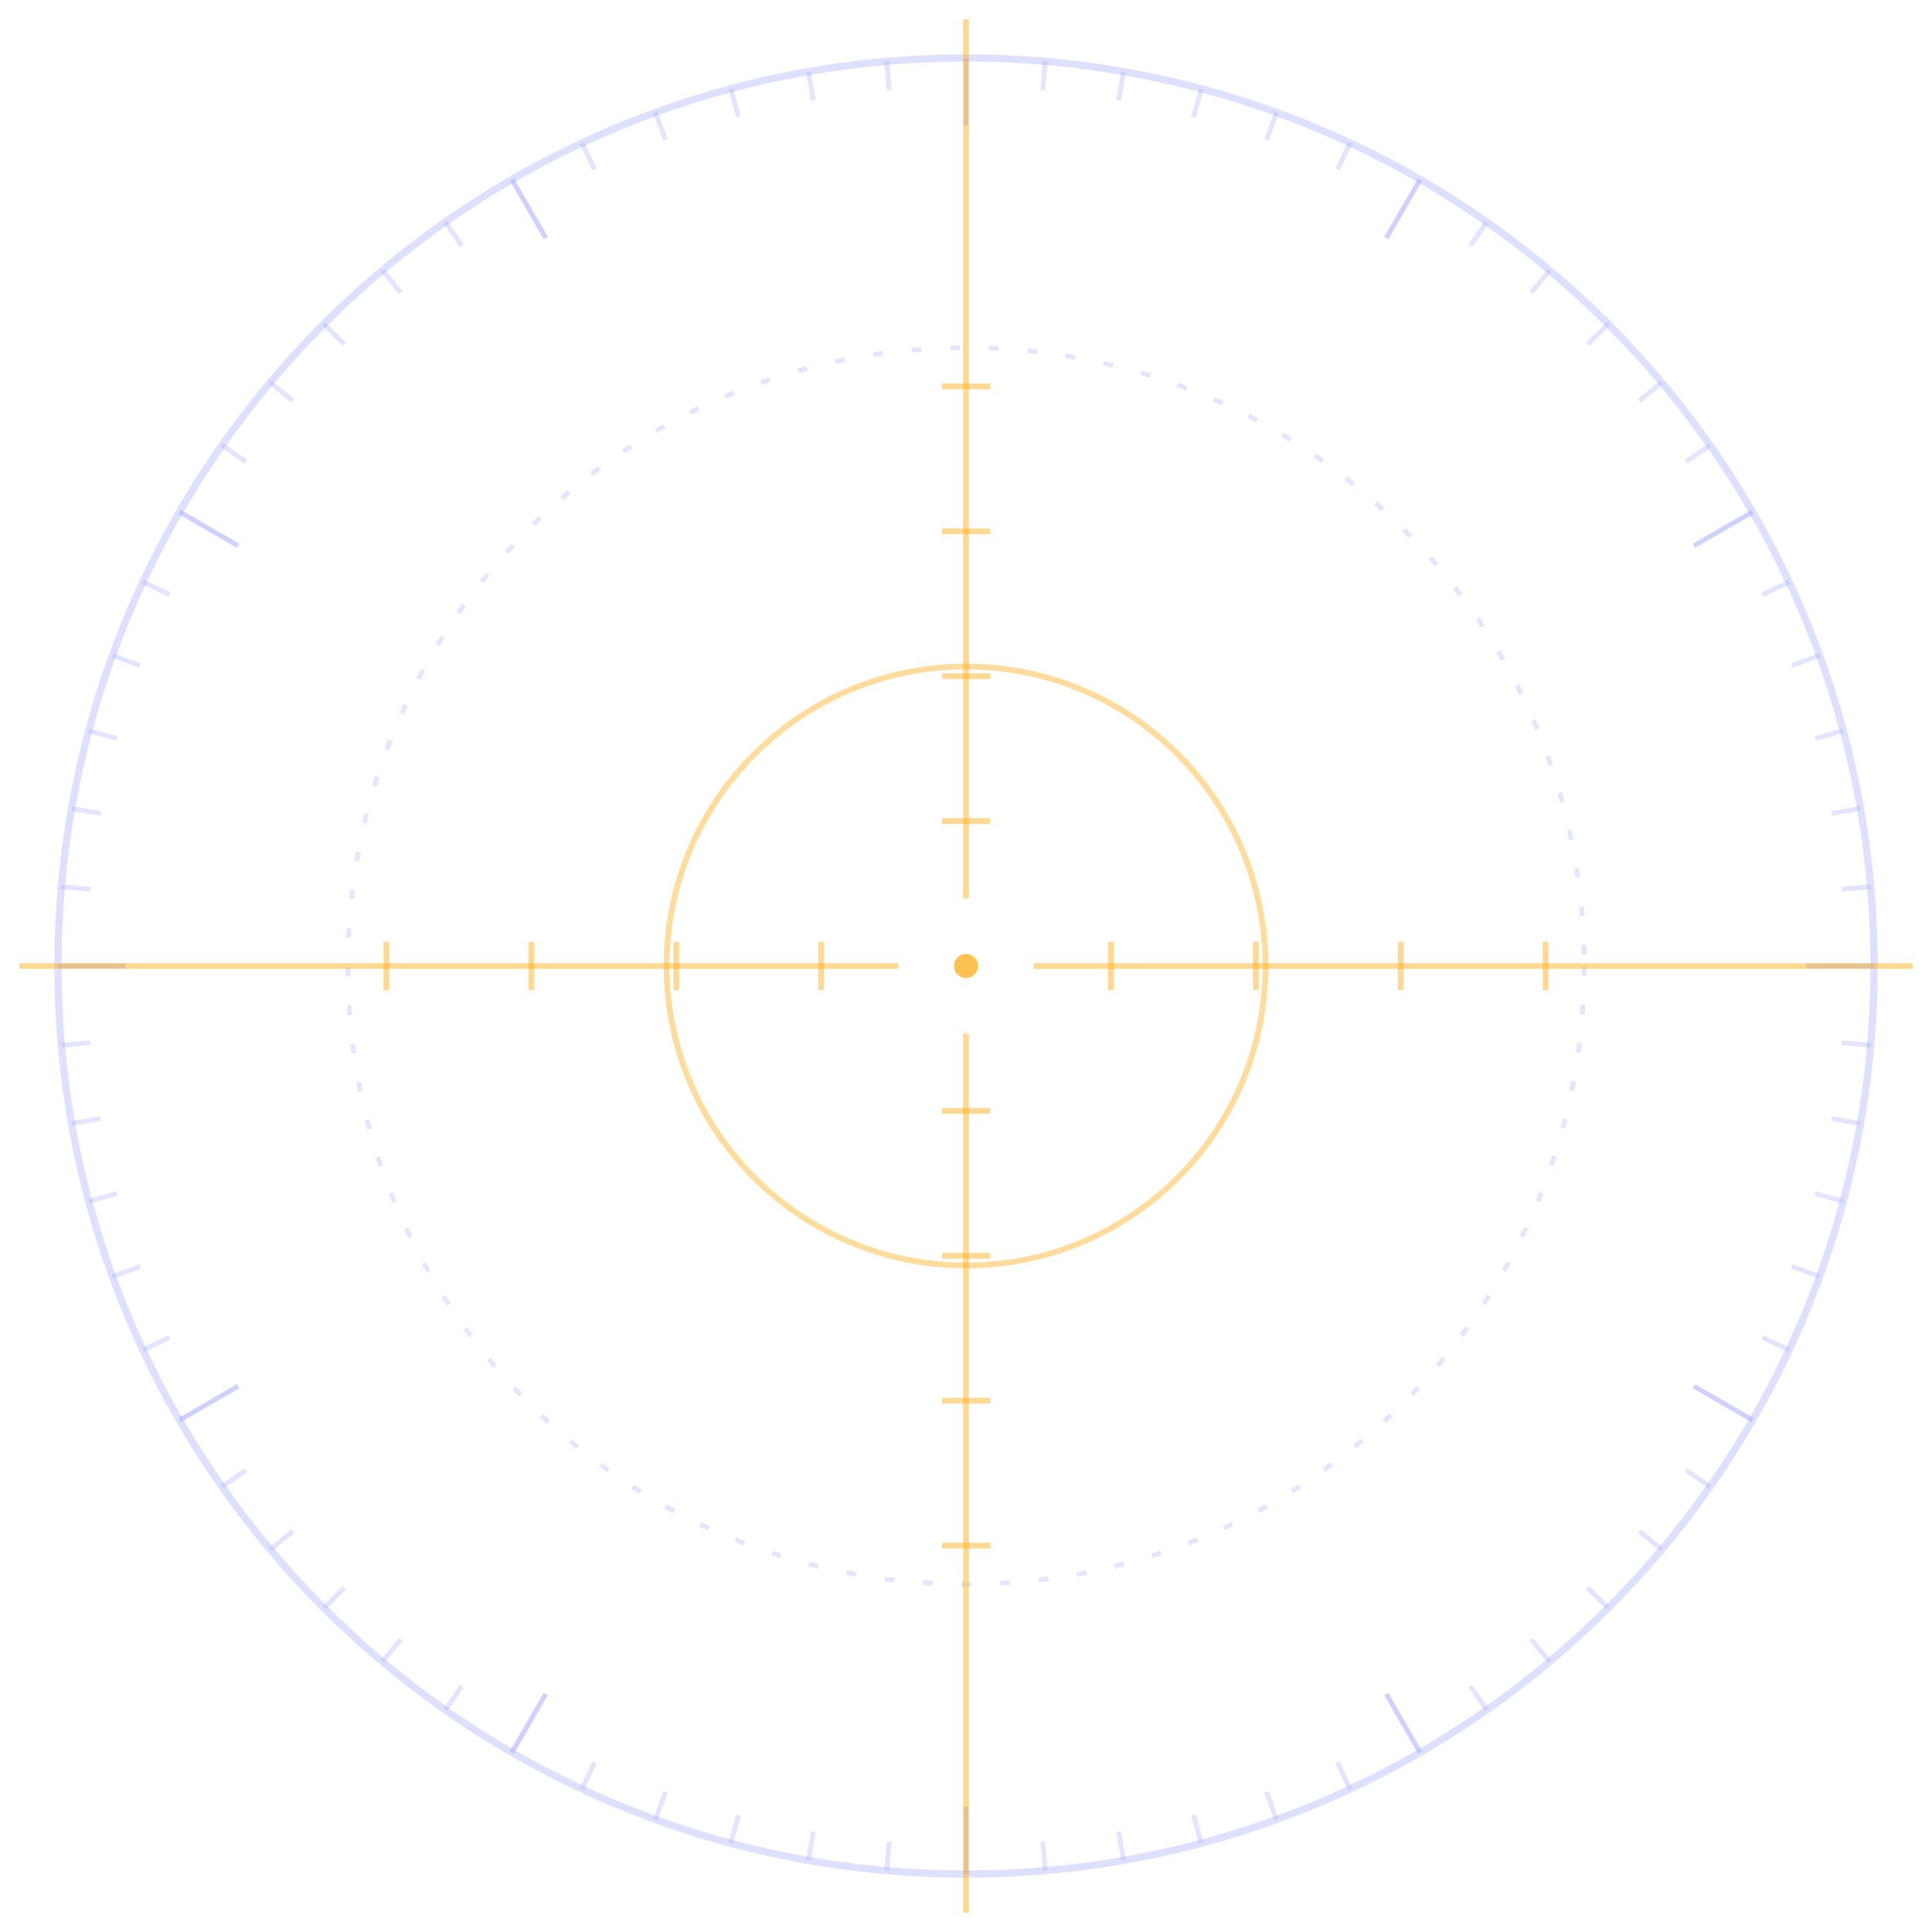
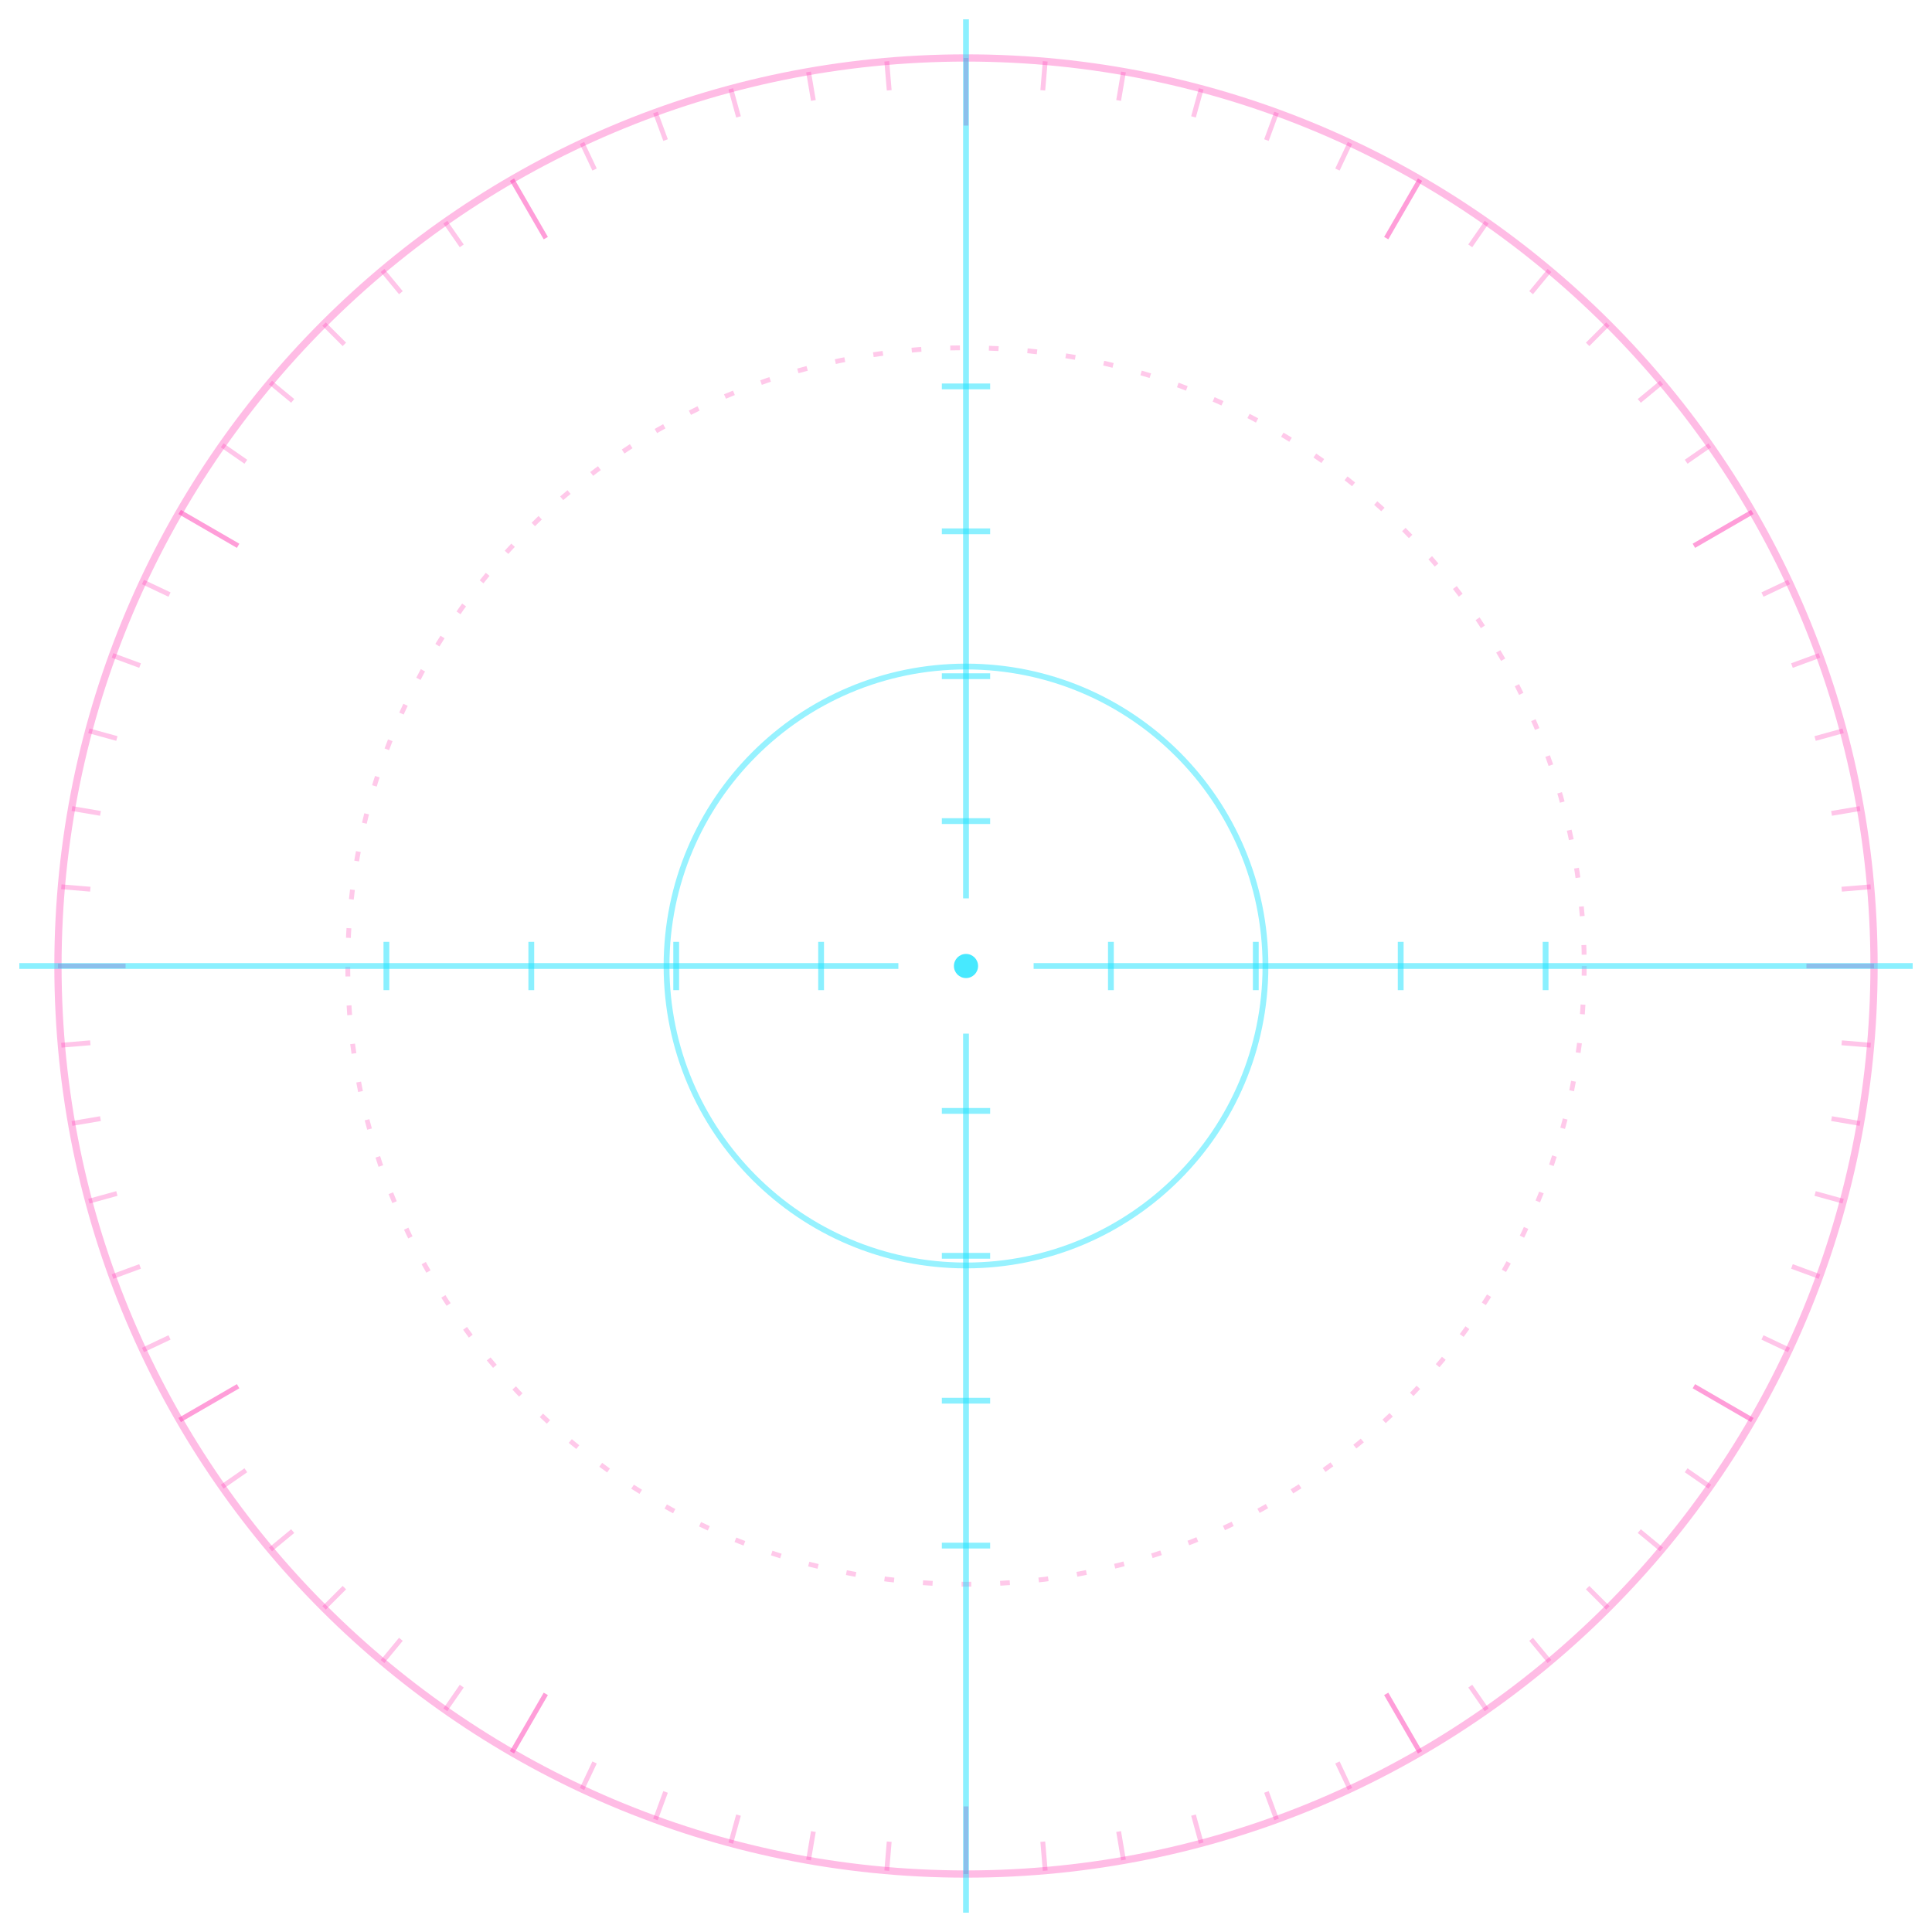
<svg xmlns="http://www.w3.org/2000/svg" viewBox="0 0 400 400" fill="none" stroke-width="1">
-   <circle cx="200" cy="200" r="188" stroke="#a0a6ff" stroke-opacity=".35" stroke-width="1.5" />
-   <circle cx="200" cy="200" r="128" stroke="#a0a6ff" stroke-opacity=".28" stroke-width="1" stroke-dasharray="2 6" />
-   <circle cx="200" cy="200" r="62" stroke="#ffb224" stroke-opacity=".45" stroke-width="1.2" />
-   <line x1="388.0" y1="200.0" x2="374.0" y2="200.0" stroke="#a0a6ff" stroke-opacity=".5" />
-   <line x1="387.3" y1="216.4" x2="381.3" y2="215.9" stroke="#a0a6ff" stroke-opacity=".3" />
-   <line x1="385.1" y1="232.6" x2="379.2" y2="231.6" stroke="#a0a6ff" stroke-opacity=".3" />
-   <line x1="381.6" y1="248.7" x2="375.8" y2="247.1" stroke="#a0a6ff" stroke-opacity=".3" />
-   <line x1="376.7" y1="264.3" x2="371.0" y2="262.2" stroke="#a0a6ff" stroke-opacity=".3" />
-   <line x1="370.4" y1="279.5" x2="364.9" y2="276.9" stroke="#a0a6ff" stroke-opacity=".3" />
-   <line x1="362.8" y1="294.0" x2="350.7" y2="287.0" stroke="#a0a6ff" stroke-opacity=".5" />
-   <line x1="354.0" y1="307.8" x2="349.1" y2="304.4" stroke="#a0a6ff" stroke-opacity=".3" />
-   <line x1="344.0" y1="320.8" x2="339.4" y2="317.0" stroke="#a0a6ff" stroke-opacity=".3" />
-   <line x1="332.9" y1="332.9" x2="328.7" y2="328.7" stroke="#a0a6ff" stroke-opacity=".3" />
-   <line x1="320.8" y1="344.0" x2="317.0" y2="339.4" stroke="#a0a6ff" stroke-opacity=".3" />
-   <line x1="307.8" y1="354.0" x2="304.4" y2="349.1" stroke="#a0a6ff" stroke-opacity=".3" />
-   <line x1="294.0" y1="362.8" x2="287.0" y2="350.7" stroke="#a0a6ff" stroke-opacity=".5" />
-   <line x1="279.5" y1="370.4" x2="276.9" y2="364.9" stroke="#a0a6ff" stroke-opacity=".3" />
-   <line x1="264.3" y1="376.7" x2="262.2" y2="371.0" stroke="#a0a6ff" stroke-opacity=".3" />
-   <line x1="248.7" y1="381.6" x2="247.1" y2="375.8" stroke="#a0a6ff" stroke-opacity=".3" />
-   <line x1="232.6" y1="385.1" x2="231.6" y2="379.2" stroke="#a0a6ff" stroke-opacity=".3" />
-   <line x1="216.4" y1="387.3" x2="215.9" y2="381.3" stroke="#a0a6ff" stroke-opacity=".3" />
-   <line x1="200.0" y1="388.0" x2="200.0" y2="374.0" stroke="#a0a6ff" stroke-opacity=".5" />
-   <line x1="183.6" y1="387.3" x2="184.1" y2="381.3" stroke="#a0a6ff" stroke-opacity=".3" />
-   <line x1="167.4" y1="385.1" x2="168.4" y2="379.2" stroke="#a0a6ff" stroke-opacity=".3" />
-   <line x1="151.3" y1="381.6" x2="152.9" y2="375.8" stroke="#a0a6ff" stroke-opacity=".3" />
-   <line x1="135.7" y1="376.7" x2="137.8" y2="371.0" stroke="#a0a6ff" stroke-opacity=".3" />
-   <line x1="120.5" y1="370.4" x2="123.1" y2="364.9" stroke="#a0a6ff" stroke-opacity=".3" />
-   <line x1="106.0" y1="362.8" x2="113.0" y2="350.7" stroke="#a0a6ff" stroke-opacity=".5" />
-   <line x1="92.2" y1="354.0" x2="95.6" y2="349.1" stroke="#a0a6ff" stroke-opacity=".3" />
-   <line x1="79.2" y1="344.0" x2="83.0" y2="339.4" stroke="#a0a6ff" stroke-opacity=".3" />
-   <line x1="67.1" y1="332.9" x2="71.3" y2="328.7" stroke="#a0a6ff" stroke-opacity=".3" />
-   <line x1="56.0" y1="320.8" x2="60.6" y2="317.0" stroke="#a0a6ff" stroke-opacity=".3" />
-   <line x1="46.0" y1="307.8" x2="50.9" y2="304.4" stroke="#a0a6ff" stroke-opacity=".3" />
-   <line x1="37.2" y1="294.0" x2="49.3" y2="287.0" stroke="#a0a6ff" stroke-opacity=".5" />
-   <line x1="29.6" y1="279.5" x2="35.1" y2="276.9" stroke="#a0a6ff" stroke-opacity=".3" />
-   <line x1="23.3" y1="264.3" x2="29.0" y2="262.2" stroke="#a0a6ff" stroke-opacity=".3" />
-   <line x1="18.4" y1="248.7" x2="24.2" y2="247.1" stroke="#a0a6ff" stroke-opacity=".3" />
-   <line x1="14.9" y1="232.6" x2="20.8" y2="231.6" stroke="#a0a6ff" stroke-opacity=".3" />
-   <line x1="12.7" y1="216.4" x2="18.7" y2="215.9" stroke="#a0a6ff" stroke-opacity=".3" />
-   <line x1="12.0" y1="200.0" x2="26.0" y2="200.0" stroke="#a0a6ff" stroke-opacity=".5" />
-   <line x1="12.7" y1="183.6" x2="18.7" y2="184.1" stroke="#a0a6ff" stroke-opacity=".3" />
-   <line x1="14.9" y1="167.4" x2="20.8" y2="168.4" stroke="#a0a6ff" stroke-opacity=".3" />
-   <line x1="18.4" y1="151.3" x2="24.2" y2="152.9" stroke="#a0a6ff" stroke-opacity=".3" />
-   <line x1="23.3" y1="135.7" x2="29.0" y2="137.8" stroke="#a0a6ff" stroke-opacity=".3" />
-   <line x1="29.6" y1="120.5" x2="35.1" y2="123.1" stroke="#a0a6ff" stroke-opacity=".3" />
-   <line x1="37.2" y1="106.0" x2="49.3" y2="113.0" stroke="#a0a6ff" stroke-opacity=".5" />
-   <line x1="46.0" y1="92.2" x2="50.9" y2="95.6" stroke="#a0a6ff" stroke-opacity=".3" />
-   <line x1="56.0" y1="79.2" x2="60.6" y2="83.0" stroke="#a0a6ff" stroke-opacity=".3" />
-   <line x1="67.1" y1="67.1" x2="71.3" y2="71.3" stroke="#a0a6ff" stroke-opacity=".3" />
-   <line x1="79.2" y1="56.0" x2="83.0" y2="60.6" stroke="#a0a6ff" stroke-opacity=".3" />
-   <line x1="92.2" y1="46.0" x2="95.6" y2="50.9" stroke="#a0a6ff" stroke-opacity=".3" />
-   <line x1="106.0" y1="37.2" x2="113.0" y2="49.3" stroke="#a0a6ff" stroke-opacity=".5" />
-   <line x1="120.5" y1="29.6" x2="123.1" y2="35.1" stroke="#a0a6ff" stroke-opacity=".3" />
-   <line x1="135.7" y1="23.3" x2="137.8" y2="29.0" stroke="#a0a6ff" stroke-opacity=".3" />
-   <line x1="151.3" y1="18.4" x2="152.9" y2="24.2" stroke="#a0a6ff" stroke-opacity=".3" />
-   <line x1="167.4" y1="14.9" x2="168.4" y2="20.8" stroke="#a0a6ff" stroke-opacity=".3" />
-   <line x1="183.6" y1="12.7" x2="184.1" y2="18.7" stroke="#a0a6ff" stroke-opacity=".3" />
-   <line x1="200.0" y1="12.0" x2="200.0" y2="26.0" stroke="#a0a6ff" stroke-opacity=".5" />
-   <line x1="216.4" y1="12.7" x2="215.9" y2="18.7" stroke="#a0a6ff" stroke-opacity=".3" />
-   <line x1="232.6" y1="14.9" x2="231.6" y2="20.8" stroke="#a0a6ff" stroke-opacity=".3" />
-   <line x1="248.7" y1="18.4" x2="247.1" y2="24.2" stroke="#a0a6ff" stroke-opacity=".3" />
-   <line x1="264.3" y1="23.3" x2="262.2" y2="29.0" stroke="#a0a6ff" stroke-opacity=".3" />
-   <line x1="279.5" y1="29.6" x2="276.9" y2="35.1" stroke="#a0a6ff" stroke-opacity=".3" />
-   <line x1="294.0" y1="37.2" x2="287.0" y2="49.3" stroke="#a0a6ff" stroke-opacity=".5" />
-   <line x1="307.8" y1="46.0" x2="304.4" y2="50.9" stroke="#a0a6ff" stroke-opacity=".3" />
-   <line x1="320.8" y1="56.0" x2="317.0" y2="60.6" stroke="#a0a6ff" stroke-opacity=".3" />
-   <line x1="332.9" y1="67.1" x2="328.7" y2="71.3" stroke="#a0a6ff" stroke-opacity=".3" />
-   <line x1="344.0" y1="79.2" x2="339.4" y2="83.0" stroke="#a0a6ff" stroke-opacity=".3" />
-   <line x1="354.0" y1="92.2" x2="349.1" y2="95.6" stroke="#a0a6ff" stroke-opacity=".3" />
-   <line x1="362.8" y1="106.0" x2="350.7" y2="113.0" stroke="#a0a6ff" stroke-opacity=".5" />
-   <line x1="370.4" y1="120.5" x2="364.9" y2="123.1" stroke="#a0a6ff" stroke-opacity=".3" />
-   <line x1="376.7" y1="135.7" x2="371.0" y2="137.8" stroke="#a0a6ff" stroke-opacity=".3" />
-   <line x1="381.6" y1="151.3" x2="375.8" y2="152.9" stroke="#a0a6ff" stroke-opacity=".3" />
-   <line x1="385.1" y1="167.4" x2="379.2" y2="168.4" stroke="#a0a6ff" stroke-opacity=".3" />
-   <line x1="387.3" y1="183.6" x2="381.3" y2="184.1" stroke="#a0a6ff" stroke-opacity=".3" />
-   <line x1="200" y1="4" x2="200" y2="186" stroke="#ffb224" stroke-opacity=".5" stroke-width="1.2" />
-   <line x1="200" y1="214" x2="200" y2="396" stroke="#ffb224" stroke-opacity=".5" stroke-width="1.2" />
-   <line x1="4" y1="200" x2="186" y2="200" stroke="#ffb224" stroke-opacity=".5" stroke-width="1.2" />
-   <line x1="214" y1="200" x2="396" y2="200" stroke="#ffb224" stroke-opacity=".5" stroke-width="1.2" />
-   <line x1="195" y1="230" x2="205" y2="230" stroke="#ffb224" stroke-opacity=".5" stroke-width="1.2" />
-   <line x1="195" y1="170" x2="205" y2="170" stroke="#ffb224" stroke-opacity=".5" stroke-width="1.2" />
-   <line x1="230" y1="195" x2="230" y2="205" stroke="#ffb224" stroke-opacity=".5" stroke-width="1.2" />
-   <line x1="170" y1="195" x2="170" y2="205" stroke="#ffb224" stroke-opacity=".5" stroke-width="1.2" />
-   <line x1="195" y1="260" x2="205" y2="260" stroke="#ffb224" stroke-opacity=".5" stroke-width="1.2" />
-   <line x1="195" y1="140" x2="205" y2="140" stroke="#ffb224" stroke-opacity=".5" stroke-width="1.2" />
-   <line x1="260" y1="195" x2="260" y2="205" stroke="#ffb224" stroke-opacity=".5" stroke-width="1.2" />
-   <line x1="140" y1="195" x2="140" y2="205" stroke="#ffb224" stroke-opacity=".5" stroke-width="1.2" />
-   <line x1="195" y1="290" x2="205" y2="290" stroke="#ffb224" stroke-opacity=".5" stroke-width="1.2" />
-   <line x1="195" y1="110" x2="205" y2="110" stroke="#ffb224" stroke-opacity=".5" stroke-width="1.2" />
-   <line x1="290" y1="195" x2="290" y2="205" stroke="#ffb224" stroke-opacity=".5" stroke-width="1.2" />
-   <line x1="110" y1="195" x2="110" y2="205" stroke="#ffb224" stroke-opacity=".5" stroke-width="1.2" />
-   <line x1="195" y1="320" x2="205" y2="320" stroke="#ffb224" stroke-opacity=".5" stroke-width="1.2" />
-   <line x1="195" y1="80" x2="205" y2="80" stroke="#ffb224" stroke-opacity=".5" stroke-width="1.2" />
-   <line x1="320" y1="195" x2="320" y2="205" stroke="#ffb224" stroke-opacity=".5" stroke-width="1.2" />
-   <line x1="80" y1="195" x2="80" y2="205" stroke="#ffb224" stroke-opacity=".5" stroke-width="1.2" />
-   <circle cx="200" cy="200" r="2.5" fill="#ffb224" fill-opacity=".8" />
+   <circle cx="200" cy="200" r="188" stroke="#ff3fb4" stroke-opacity=".35" stroke-width="1.5" />
+   <circle cx="200" cy="200" r="128" stroke="#ff3fb4" stroke-opacity=".28" stroke-width="1" stroke-dasharray="2 6" />
+   <circle cx="200" cy="200" r="62" stroke="#19e3ff" stroke-opacity=".45" stroke-width="1.2" />
+   <line x1="388.0" y1="200.0" x2="374.0" y2="200.0" stroke="#ff3fb4" stroke-opacity=".5" />
+   <line x1="387.3" y1="216.4" x2="381.3" y2="215.9" stroke="#ff3fb4" stroke-opacity=".3" />
+   <line x1="385.1" y1="232.6" x2="379.2" y2="231.6" stroke="#ff3fb4" stroke-opacity=".3" />
+   <line x1="381.6" y1="248.7" x2="375.8" y2="247.1" stroke="#ff3fb4" stroke-opacity=".3" />
+   <line x1="376.7" y1="264.3" x2="371.0" y2="262.2" stroke="#ff3fb4" stroke-opacity=".3" />
+   <line x1="370.4" y1="279.5" x2="364.9" y2="276.9" stroke="#ff3fb4" stroke-opacity=".3" />
+   <line x1="362.8" y1="294.0" x2="350.7" y2="287.0" stroke="#ff3fb4" stroke-opacity=".5" />
+   <line x1="354.0" y1="307.8" x2="349.1" y2="304.4" stroke="#ff3fb4" stroke-opacity=".3" />
+   <line x1="344.0" y1="320.8" x2="339.4" y2="317.0" stroke="#ff3fb4" stroke-opacity=".3" />
+   <line x1="332.9" y1="332.9" x2="328.7" y2="328.7" stroke="#ff3fb4" stroke-opacity=".3" />
+   <line x1="320.8" y1="344.0" x2="317.0" y2="339.4" stroke="#ff3fb4" stroke-opacity=".3" />
+   <line x1="307.8" y1="354.0" x2="304.4" y2="349.1" stroke="#ff3fb4" stroke-opacity=".3" />
+   <line x1="294.0" y1="362.8" x2="287.0" y2="350.7" stroke="#ff3fb4" stroke-opacity=".5" />
+   <line x1="279.5" y1="370.4" x2="276.9" y2="364.9" stroke="#ff3fb4" stroke-opacity=".3" />
+   <line x1="264.3" y1="376.7" x2="262.2" y2="371.0" stroke="#ff3fb4" stroke-opacity=".3" />
+   <line x1="248.7" y1="381.6" x2="247.1" y2="375.8" stroke="#ff3fb4" stroke-opacity=".3" />
+   <line x1="232.6" y1="385.1" x2="231.6" y2="379.2" stroke="#ff3fb4" stroke-opacity=".3" />
+   <line x1="216.4" y1="387.3" x2="215.9" y2="381.3" stroke="#ff3fb4" stroke-opacity=".3" />
+   <line x1="200.0" y1="388.0" x2="200.0" y2="374.0" stroke="#ff3fb4" stroke-opacity=".5" />
+   <line x1="183.6" y1="387.3" x2="184.1" y2="381.3" stroke="#ff3fb4" stroke-opacity=".3" />
+   <line x1="167.4" y1="385.1" x2="168.4" y2="379.2" stroke="#ff3fb4" stroke-opacity=".3" />
+   <line x1="151.3" y1="381.6" x2="152.9" y2="375.8" stroke="#ff3fb4" stroke-opacity=".3" />
+   <line x1="135.7" y1="376.7" x2="137.8" y2="371.0" stroke="#ff3fb4" stroke-opacity=".3" />
+   <line x1="120.5" y1="370.4" x2="123.1" y2="364.9" stroke="#ff3fb4" stroke-opacity=".3" />
+   <line x1="106.0" y1="362.8" x2="113.0" y2="350.7" stroke="#ff3fb4" stroke-opacity=".5" />
+   <line x1="92.2" y1="354.0" x2="95.6" y2="349.1" stroke="#ff3fb4" stroke-opacity=".3" />
+   <line x1="79.2" y1="344.0" x2="83.0" y2="339.4" stroke="#ff3fb4" stroke-opacity=".3" />
+   <line x1="67.1" y1="332.9" x2="71.3" y2="328.7" stroke="#ff3fb4" stroke-opacity=".3" />
+   <line x1="56.0" y1="320.8" x2="60.6" y2="317.0" stroke="#ff3fb4" stroke-opacity=".3" />
+   <line x1="46.0" y1="307.8" x2="50.9" y2="304.4" stroke="#ff3fb4" stroke-opacity=".3" />
+   <line x1="37.2" y1="294.0" x2="49.3" y2="287.0" stroke="#ff3fb4" stroke-opacity=".5" />
+   <line x1="29.6" y1="279.5" x2="35.1" y2="276.9" stroke="#ff3fb4" stroke-opacity=".3" />
+   <line x1="23.3" y1="264.3" x2="29.0" y2="262.2" stroke="#ff3fb4" stroke-opacity=".3" />
+   <line x1="18.4" y1="248.7" x2="24.2" y2="247.1" stroke="#ff3fb4" stroke-opacity=".3" />
+   <line x1="14.9" y1="232.6" x2="20.8" y2="231.6" stroke="#ff3fb4" stroke-opacity=".3" />
+   <line x1="12.7" y1="216.4" x2="18.7" y2="215.9" stroke="#ff3fb4" stroke-opacity=".3" />
+   <line x1="12.0" y1="200.0" x2="26.0" y2="200.0" stroke="#ff3fb4" stroke-opacity=".5" />
+   <line x1="12.7" y1="183.6" x2="18.7" y2="184.1" stroke="#ff3fb4" stroke-opacity=".3" />
+   <line x1="14.9" y1="167.4" x2="20.8" y2="168.4" stroke="#ff3fb4" stroke-opacity=".3" />
+   <line x1="18.4" y1="151.3" x2="24.2" y2="152.9" stroke="#ff3fb4" stroke-opacity=".3" />
+   <line x1="23.3" y1="135.7" x2="29.0" y2="137.8" stroke="#ff3fb4" stroke-opacity=".3" />
+   <line x1="29.6" y1="120.5" x2="35.1" y2="123.1" stroke="#ff3fb4" stroke-opacity=".3" />
+   <line x1="37.2" y1="106.0" x2="49.3" y2="113.0" stroke="#ff3fb4" stroke-opacity=".5" />
+   <line x1="46.0" y1="92.2" x2="50.9" y2="95.6" stroke="#ff3fb4" stroke-opacity=".3" />
+   <line x1="56.0" y1="79.2" x2="60.6" y2="83.0" stroke="#ff3fb4" stroke-opacity=".3" />
+   <line x1="67.1" y1="67.1" x2="71.3" y2="71.3" stroke="#ff3fb4" stroke-opacity=".3" />
+   <line x1="79.2" y1="56.0" x2="83.0" y2="60.6" stroke="#ff3fb4" stroke-opacity=".3" />
+   <line x1="92.2" y1="46.0" x2="95.6" y2="50.9" stroke="#ff3fb4" stroke-opacity=".3" />
+   <line x1="106.0" y1="37.2" x2="113.0" y2="49.3" stroke="#ff3fb4" stroke-opacity=".5" />
+   <line x1="120.5" y1="29.6" x2="123.1" y2="35.1" stroke="#ff3fb4" stroke-opacity=".3" />
+   <line x1="135.7" y1="23.3" x2="137.8" y2="29.0" stroke="#ff3fb4" stroke-opacity=".3" />
+   <line x1="151.3" y1="18.4" x2="152.9" y2="24.2" stroke="#ff3fb4" stroke-opacity=".3" />
+   <line x1="167.4" y1="14.9" x2="168.4" y2="20.8" stroke="#ff3fb4" stroke-opacity=".3" />
+   <line x1="183.6" y1="12.7" x2="184.1" y2="18.7" stroke="#ff3fb4" stroke-opacity=".3" />
+   <line x1="200.0" y1="12.0" x2="200.0" y2="26.0" stroke="#ff3fb4" stroke-opacity=".5" />
+   <line x1="216.4" y1="12.7" x2="215.9" y2="18.7" stroke="#ff3fb4" stroke-opacity=".3" />
+   <line x1="232.6" y1="14.9" x2="231.6" y2="20.8" stroke="#ff3fb4" stroke-opacity=".3" />
+   <line x1="248.7" y1="18.4" x2="247.1" y2="24.2" stroke="#ff3fb4" stroke-opacity=".3" />
+   <line x1="264.3" y1="23.3" x2="262.2" y2="29.0" stroke="#ff3fb4" stroke-opacity=".3" />
+   <line x1="279.5" y1="29.6" x2="276.9" y2="35.1" stroke="#ff3fb4" stroke-opacity=".3" />
+   <line x1="294.0" y1="37.2" x2="287.0" y2="49.3" stroke="#ff3fb4" stroke-opacity=".5" />
+   <line x1="307.8" y1="46.0" x2="304.4" y2="50.9" stroke="#ff3fb4" stroke-opacity=".3" />
+   <line x1="320.8" y1="56.0" x2="317.0" y2="60.6" stroke="#ff3fb4" stroke-opacity=".3" />
+   <line x1="332.9" y1="67.1" x2="328.7" y2="71.3" stroke="#ff3fb4" stroke-opacity=".3" />
+   <line x1="344.0" y1="79.2" x2="339.4" y2="83.0" stroke="#ff3fb4" stroke-opacity=".3" />
+   <line x1="354.0" y1="92.2" x2="349.1" y2="95.6" stroke="#ff3fb4" stroke-opacity=".3" />
+   <line x1="362.8" y1="106.0" x2="350.7" y2="113.0" stroke="#ff3fb4" stroke-opacity=".5" />
+   <line x1="370.4" y1="120.5" x2="364.9" y2="123.1" stroke="#ff3fb4" stroke-opacity=".3" />
+   <line x1="376.7" y1="135.7" x2="371.0" y2="137.8" stroke="#ff3fb4" stroke-opacity=".3" />
+   <line x1="381.6" y1="151.3" x2="375.8" y2="152.9" stroke="#ff3fb4" stroke-opacity=".3" />
+   <line x1="385.1" y1="167.4" x2="379.2" y2="168.4" stroke="#ff3fb4" stroke-opacity=".3" />
+   <line x1="387.3" y1="183.6" x2="381.3" y2="184.1" stroke="#ff3fb4" stroke-opacity=".3" />
+   <line x1="200" y1="4" x2="200" y2="186" stroke="#19e3ff" stroke-opacity=".5" stroke-width="1.2" />
+   <line x1="200" y1="214" x2="200" y2="396" stroke="#19e3ff" stroke-opacity=".5" stroke-width="1.2" />
+   <line x1="4" y1="200" x2="186" y2="200" stroke="#19e3ff" stroke-opacity=".5" stroke-width="1.2" />
+   <line x1="214" y1="200" x2="396" y2="200" stroke="#19e3ff" stroke-opacity=".5" stroke-width="1.2" />
+   <line x1="195" y1="230" x2="205" y2="230" stroke="#19e3ff" stroke-opacity=".5" stroke-width="1.2" />
+   <line x1="195" y1="170" x2="205" y2="170" stroke="#19e3ff" stroke-opacity=".5" stroke-width="1.2" />
+   <line x1="230" y1="195" x2="230" y2="205" stroke="#19e3ff" stroke-opacity=".5" stroke-width="1.2" />
+   <line x1="170" y1="195" x2="170" y2="205" stroke="#19e3ff" stroke-opacity=".5" stroke-width="1.2" />
+   <line x1="195" y1="260" x2="205" y2="260" stroke="#19e3ff" stroke-opacity=".5" stroke-width="1.2" />
+   <line x1="195" y1="140" x2="205" y2="140" stroke="#19e3ff" stroke-opacity=".5" stroke-width="1.2" />
+   <line x1="260" y1="195" x2="260" y2="205" stroke="#19e3ff" stroke-opacity=".5" stroke-width="1.2" />
+   <line x1="140" y1="195" x2="140" y2="205" stroke="#19e3ff" stroke-opacity=".5" stroke-width="1.2" />
+   <line x1="195" y1="290" x2="205" y2="290" stroke="#19e3ff" stroke-opacity=".5" stroke-width="1.2" />
+   <line x1="195" y1="110" x2="205" y2="110" stroke="#19e3ff" stroke-opacity=".5" stroke-width="1.2" />
+   <line x1="290" y1="195" x2="290" y2="205" stroke="#19e3ff" stroke-opacity=".5" stroke-width="1.2" />
+   <line x1="110" y1="195" x2="110" y2="205" stroke="#19e3ff" stroke-opacity=".5" stroke-width="1.2" />
+   <line x1="195" y1="320" x2="205" y2="320" stroke="#19e3ff" stroke-opacity=".5" stroke-width="1.2" />
+   <line x1="195" y1="80" x2="205" y2="80" stroke="#19e3ff" stroke-opacity=".5" stroke-width="1.2" />
+   <line x1="320" y1="195" x2="320" y2="205" stroke="#19e3ff" stroke-opacity=".5" stroke-width="1.2" />
+   <line x1="80" y1="195" x2="80" y2="205" stroke="#19e3ff" stroke-opacity=".5" stroke-width="1.2" />
+   <circle cx="200" cy="200" r="2.5" fill="#19e3ff" fill-opacity=".8" />
</svg>
